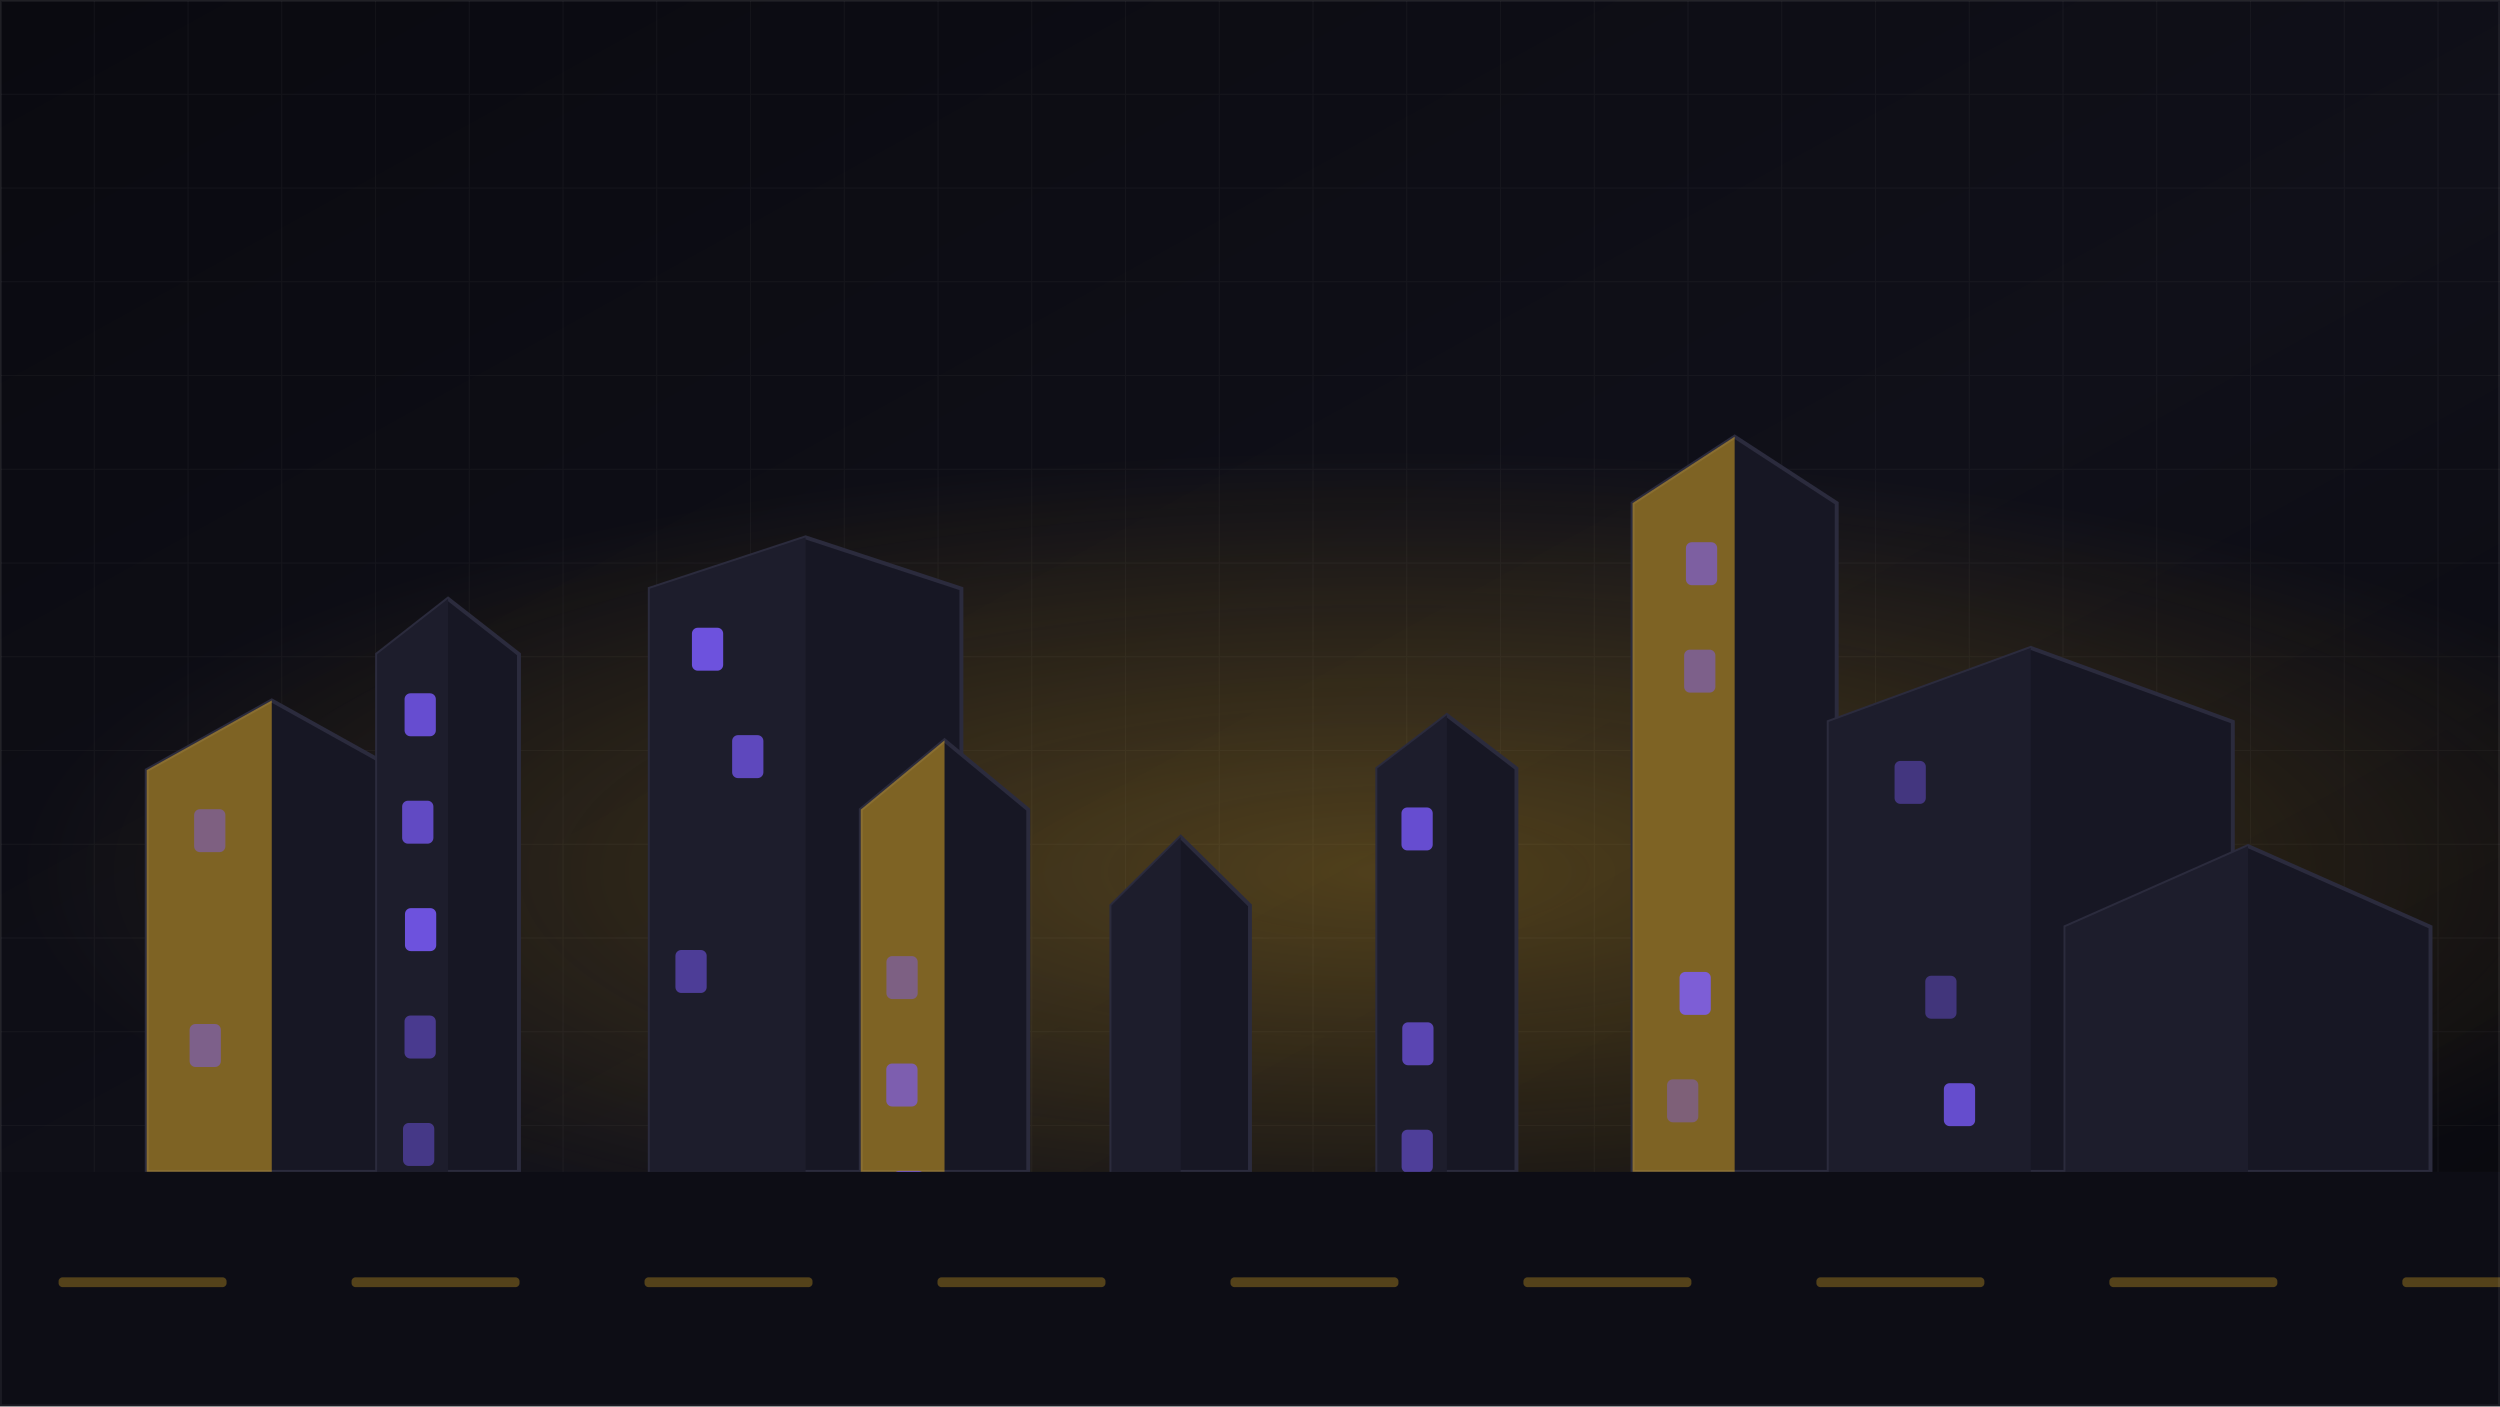
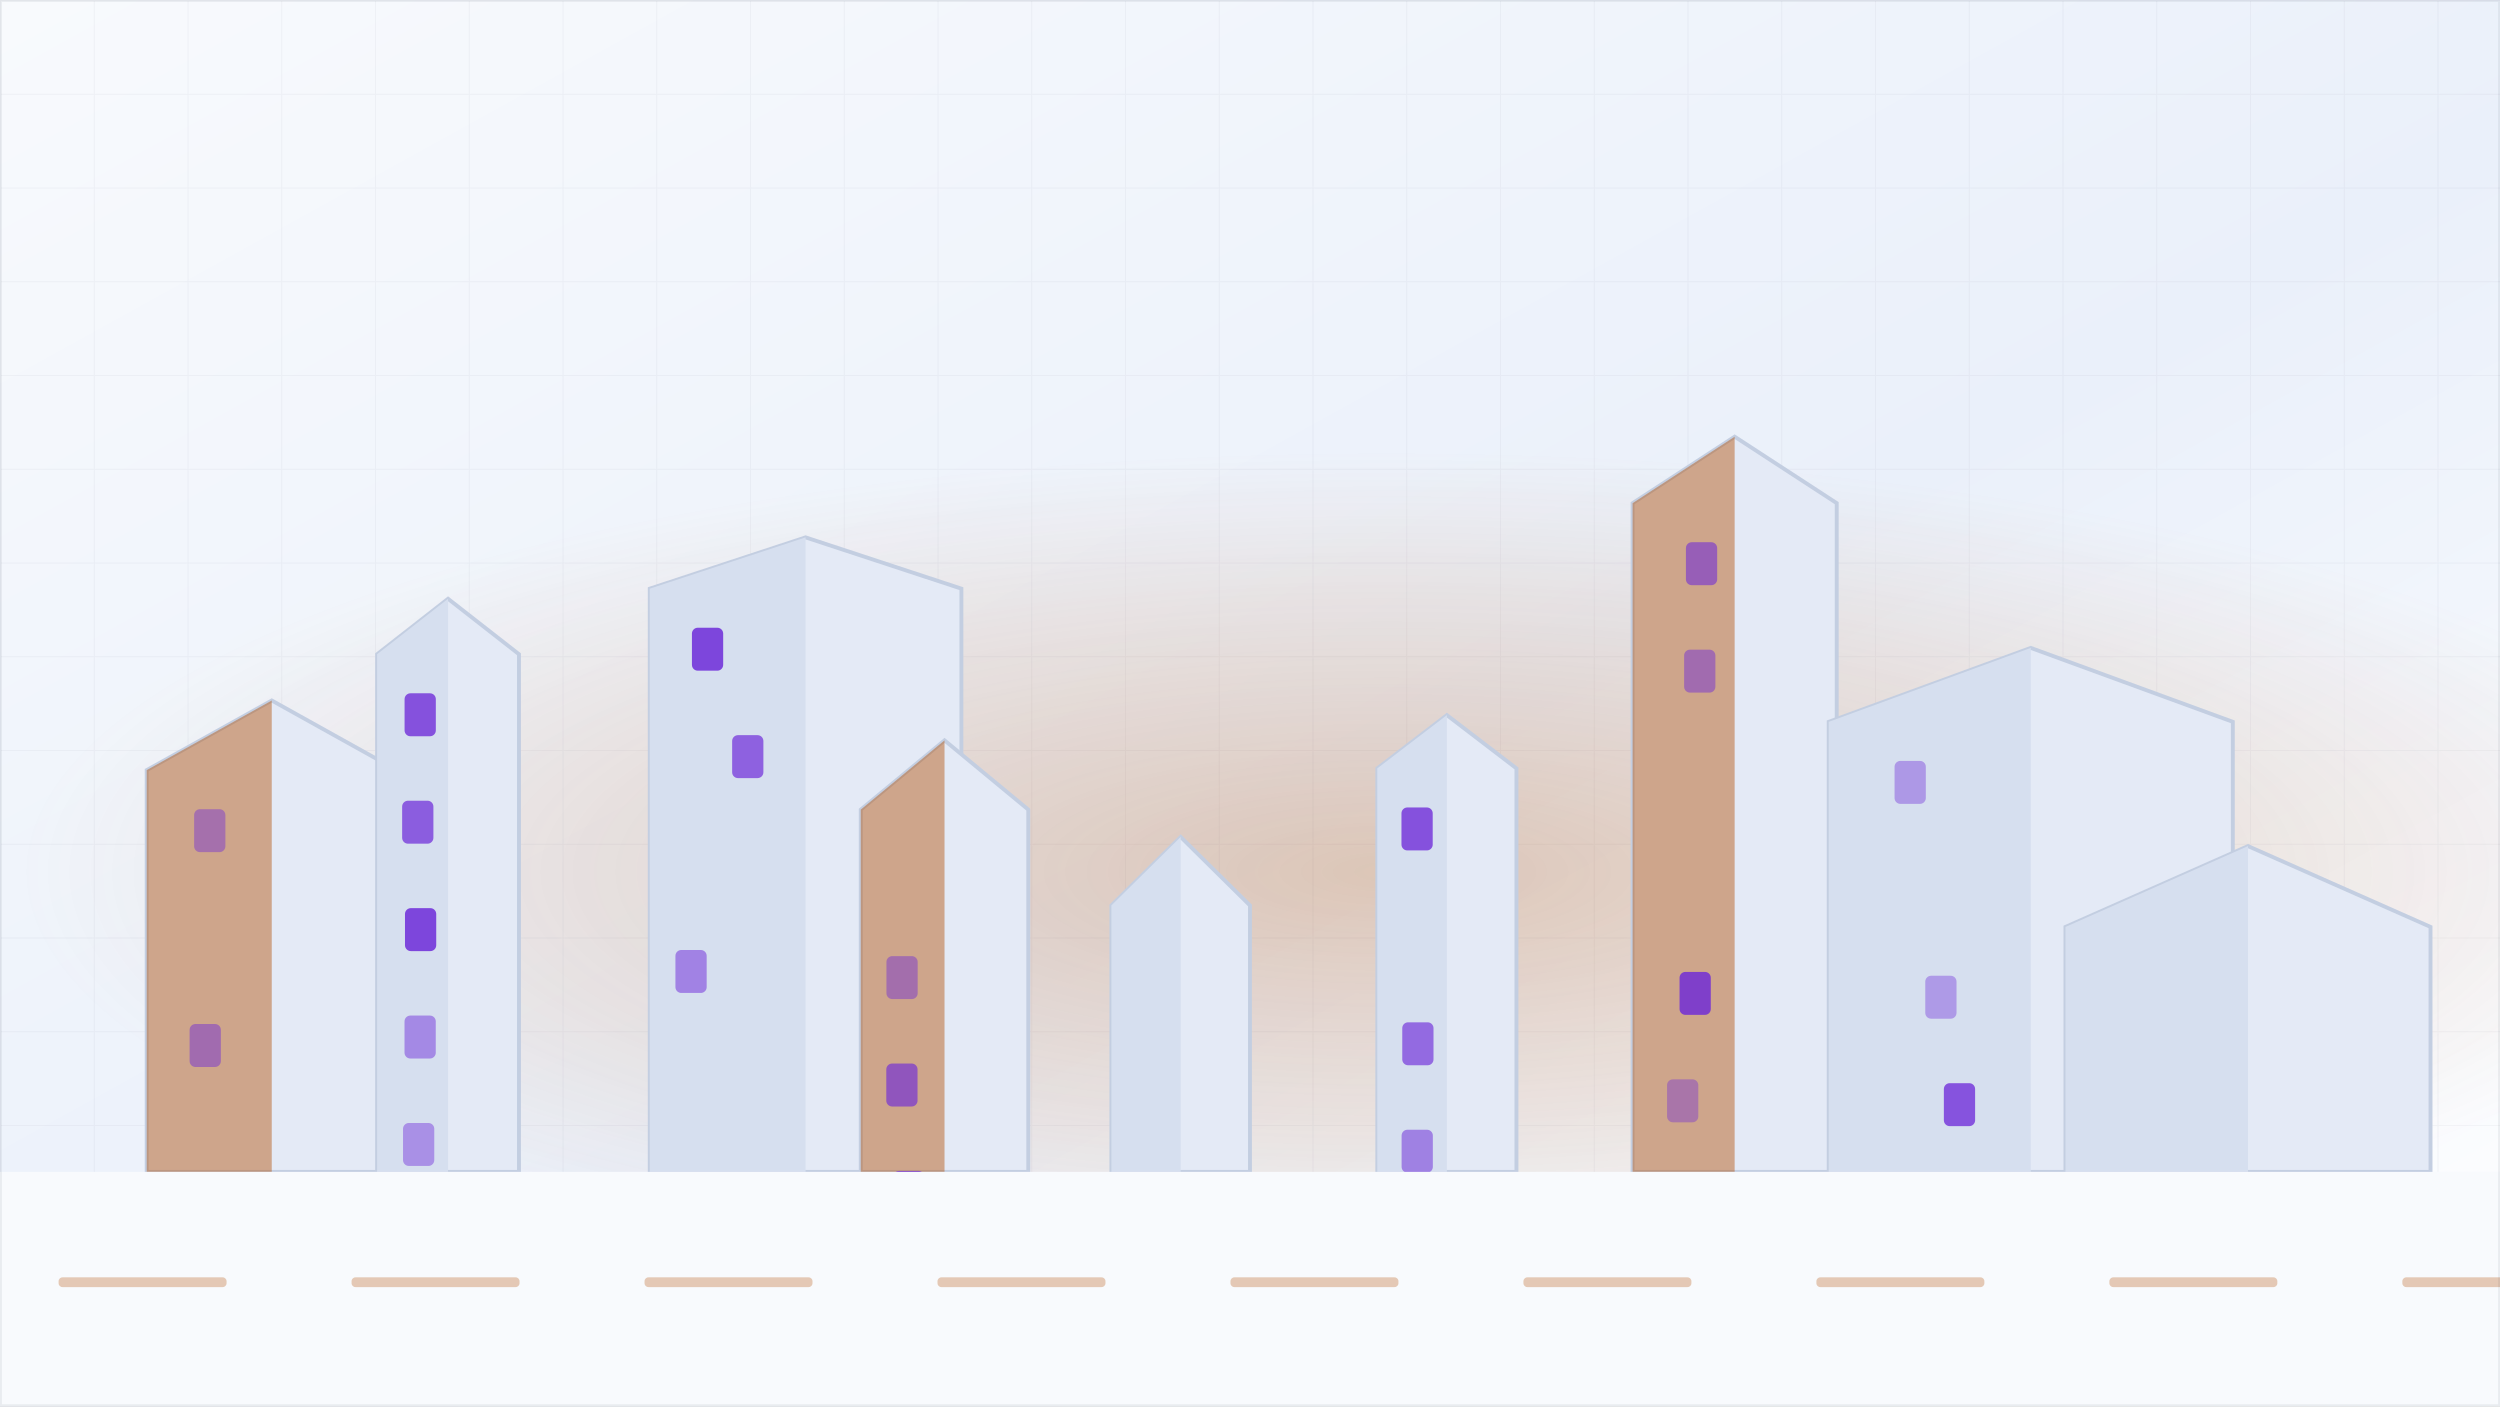
<svg xmlns="http://www.w3.org/2000/svg" viewBox="0 0 1280 720" width="1280" height="720" role="img" aria-label="modular-build-kit">
  <defs>
    <linearGradient id="bg" x1="0" y1="0" x2="1" y2="1">
-       <stop offset="0%" stop-color="#0a0a10" />
-       <stop offset="55%" stop-color="#101019" />
-       <stop offset="100%" stop-color="#08080d" />
+       <stop offset="0%" stop-color="#f8fafd" />
+       <stop offset="55%" stop-color="#eaf0fa" />
+       <stop offset="100%" stop-color="#ffffff" />
    </linearGradient>
    <linearGradient id="accent" x1="0" y1="0" x2="1" y2="1">
-       <stop offset="0%" stop-color="#FBBF24" />
-       <stop offset="100%" stop-color="#7C5CFF" />
+       <stop offset="0%" stop-color="#b45309" />
+       <stop offset="100%" stop-color="#6d28d9" />
    </linearGradient>
    <radialGradient id="glow">
-       <stop offset="0%" stop-color="#FBBF24" stop-opacity="0.5" />
-       <stop offset="100%" stop-color="#FBBF24" stop-opacity="0" />
+       <stop offset="0%" stop-color="#b45309" stop-opacity="0.5" />
+       <stop offset="100%" stop-color="#b45309" stop-opacity="0" />
    </radialGradient>
    <pattern id="grid" width="48" height="48" patternUnits="userSpaceOnUse">
-       <path d="M48 0H0V48" fill="none" stroke="#ffffff" stroke-opacity="0.035" stroke-width="1" />
+       <path d="M48 0H0V48" fill="none" stroke="#0b1b31" stroke-opacity="0.035" stroke-width="1" />
    </pattern>
  </defs>
  <rect width="1280" height="720" fill="url(#bg)" />
  <rect width="1280" height="720" fill="url(#grid)" />
  <ellipse cx="710.341" cy="446.4" rx="704" ry="216" fill="url(#glow)" opacity="0.55" />
  <g>
-     <path d="M75.115 394.297 L139.139 358.651 L203.162 394.297 L203.162 600 L75.115 600 Z" fill="#171724" stroke="#2b2b3d" stroke-width="2" />
-     <path d="M75.115 394.297 L139.139 358.651 L139.139 600 L75.115 600 Z" fill="#FBBF24" opacity="0.45" />
-     <rect x="99.393" y="414.297" width="16" height="22" rx="3" fill="#7C5CFF" opacity="0.424" />
-     <rect x="97.078" y="524.297" width="16" height="22" rx="3" fill="#7C5CFF" opacity="0.466" />
+     <path d="M75.115 394.297 L139.139 358.651 L203.162 394.297 L203.162 600 L75.115 600 Z" fill="#e4eaf6" stroke="#c3cee1" stroke-width="2" />
+     <path d="M75.115 394.297 L139.139 358.651 L139.139 600 L75.115 600 Z" fill="#b45309" opacity="0.45" />
+     <rect x="99.393" y="414.297" width="16" height="22" rx="3" fill="#6d28d9" opacity="0.424" />
+     <rect x="97.078" y="524.297" width="16" height="22" rx="3" fill="#6d28d9" opacity="0.466" />
  </g>
  <g>
-     <path d="M193.086 334.966 L229.4 306.583 L265.715 334.966 L265.715 600 L193.086 600 Z" fill="#171724" stroke="#2b2b3d" stroke-width="2" />
-     <path d="M193.086 334.966 L229.4 306.583 L229.4 600 L193.086 600 Z" fill="#1d1d2c" opacity="1" />
-     <rect x="207.142" y="354.966" width="16" height="22" rx="3" fill="#7C5CFF" opacity="0.775" />
-     <rect x="205.899" y="409.966" width="16" height="22" rx="3" fill="#7C5CFF" opacity="0.713" />
-     <rect x="207.348" y="464.966" width="16" height="22" rx="3" fill="#7C5CFF" opacity="0.837" />
-     <rect x="207.113" y="519.966" width="16" height="22" rx="3" fill="#7C5CFF" opacity="0.471" />
-     <rect x="206.349" y="574.966" width="16" height="22" rx="3" fill="#7C5CFF" opacity="0.433" />
+     <path d="M193.086 334.966 L229.4 306.583 L265.715 334.966 L265.715 600 L193.086 600 Z" fill="#e4eaf6" stroke="#c3cee1" stroke-width="2" />
+     <path d="M193.086 334.966 L229.4 306.583 L229.4 600 L193.086 600 Z" fill="#d6dfef" opacity="1" />
+     <rect x="207.142" y="354.966" width="16" height="22" rx="3" fill="#6d28d9" opacity="0.775" />
+     <rect x="205.899" y="409.966" width="16" height="22" rx="3" fill="#6d28d9" opacity="0.713" />
+     <rect x="207.348" y="464.966" width="16" height="22" rx="3" fill="#6d28d9" opacity="0.837" />
+     <rect x="207.113" y="519.966" width="16" height="22" rx="3" fill="#6d28d9" opacity="0.471" />
+     <rect x="206.349" y="574.966" width="16" height="22" rx="3" fill="#6d28d9" opacity="0.433" />
  </g>
  <g>
-     <path d="M332.675 301.396 L412.456 275.133 L492.237 301.396 L492.237 600 L332.675 600 Z" fill="#171724" stroke="#2b2b3d" stroke-width="2" />
-     <path d="M332.675 301.396 L412.456 275.133 L412.456 600 L332.675 600 Z" fill="#1d1d2c" opacity="1" />
-     <rect x="354.266" y="321.396" width="16" height="22" rx="3" fill="#7C5CFF" opacity="0.838" />
-     <rect x="374.856" y="376.396" width="16" height="22" rx="3" fill="#7C5CFF" opacity="0.687" />
-     <rect x="345.818" y="486.396" width="16" height="22" rx="3" fill="#7C5CFF" opacity="0.506" />
+     <path d="M332.675 301.396 L412.456 275.133 L492.237 301.396 L492.237 600 L332.675 600 Z" fill="#e4eaf6" stroke="#c3cee1" stroke-width="2" />
+     <path d="M332.675 301.396 L412.456 275.133 L412.456 600 L332.675 600 Z" fill="#d6dfef" opacity="1" />
+     <rect x="354.266" y="321.396" width="16" height="22" rx="3" fill="#6d28d9" opacity="0.838" />
+     <rect x="374.856" y="376.396" width="16" height="22" rx="3" fill="#6d28d9" opacity="0.687" />
+     <rect x="345.818" y="486.396" width="16" height="22" rx="3" fill="#6d28d9" opacity="0.506" />
  </g>
  <g>
-     <path d="M440.708 414.528 L483.594 379.063 L526.48 414.528 L526.48 600 L440.708 600 Z" fill="#171724" stroke="#2b2b3d" stroke-width="2" />
-     <path d="M440.708 414.528 L483.594 379.063 L483.594 600 L440.708 600 Z" fill="#FBBF24" opacity="0.45" />
-     <rect x="453.852" y="489.528" width="16" height="22" rx="3" fill="#7C5CFF" opacity="0.434" />
-     <rect x="453.777" y="544.528" width="16" height="22" rx="3" fill="#7C5CFF" opacity="0.634" />
-     <rect x="457.303" y="599.528" width="16" height="22" rx="3" fill="#7C5CFF" opacity="0.732" />
+     <path d="M440.708 414.528 L483.594 379.063 L526.48 414.528 L526.48 600 L440.708 600 Z" fill="#e4eaf6" stroke="#c3cee1" stroke-width="2" />
+     <path d="M440.708 414.528 L483.594 379.063 L483.594 600 L440.708 600 Z" fill="#b45309" opacity="0.45" />
+     <rect x="453.852" y="489.528" width="16" height="22" rx="3" fill="#6d28d9" opacity="0.434" />
+     <rect x="453.777" y="544.528" width="16" height="22" rx="3" fill="#6d28d9" opacity="0.634" />
+     <rect x="457.303" y="599.528" width="16" height="22" rx="3" fill="#6d28d9" opacity="0.732" />
  </g>
  <g>
-     <path d="M569.032 463.582 L604.508 428.526 L639.984 463.582 L639.984 600 L569.032 600 Z" fill="#171724" stroke="#2b2b3d" stroke-width="2" />
-     <path d="M569.032 463.582 L604.508 428.526 L604.508 600 L569.032 600 Z" fill="#1d1d2c" opacity="1" />
+     <path d="M569.032 463.582 L604.508 428.526 L639.984 463.582 L639.984 600 L569.032 600 Z" fill="#e4eaf6" stroke="#c3cee1" stroke-width="2" />
+     <path d="M569.032 463.582 L604.508 428.526 L604.508 600 L569.032 600 Z" fill="#d6dfef" opacity="1" />
  </g>
  <g>
-     <path d="M705.175 393.42 L740.8 366.146 L776.426 393.42 L776.426 600 L705.175 600 Z" fill="#171724" stroke="#2b2b3d" stroke-width="2" />
-     <path d="M705.175 393.42 L740.8 366.146 L740.8 600 L705.175 600 Z" fill="#1d1d2c" opacity="1" />
-     <rect x="717.553" y="413.42" width="16" height="22" rx="3" fill="#7C5CFF" opacity="0.777" />
-     <rect x="717.956" y="523.42" width="16" height="22" rx="3" fill="#7C5CFF" opacity="0.633" />
-     <rect x="717.621" y="578.42" width="16" height="22" rx="3" fill="#7C5CFF" opacity="0.518" />
+     <path d="M705.175 393.42 L740.8 366.146 L776.426 393.42 L776.426 600 L705.175 600 Z" fill="#e4eaf6" stroke="#c3cee1" stroke-width="2" />
+     <path d="M705.175 393.42 L740.8 366.146 L740.8 600 L705.175 600 Z" fill="#d6dfef" opacity="1" />
+     <rect x="717.553" y="413.42" width="16" height="22" rx="3" fill="#6d28d9" opacity="0.777" />
+     <rect x="717.956" y="523.42" width="16" height="22" rx="3" fill="#6d28d9" opacity="0.633" />
+     <rect x="717.621" y="578.42" width="16" height="22" rx="3" fill="#6d28d9" opacity="0.518" />
  </g>
  <g>
-     <path d="M835.886 257.619 L888.145 223.58 L940.403 257.619 L940.403 600 L835.886 600 Z" fill="#171724" stroke="#2b2b3d" stroke-width="2" />
-     <path d="M835.886 257.619 L888.145 223.58 L888.145 600 L835.886 600 Z" fill="#FBBF24" opacity="0.45" />
-     <rect x="863.189" y="277.619" width="16" height="22" rx="3" fill="#7C5CFF" opacity="0.568" />
-     <rect x="862.275" y="332.619" width="16" height="22" rx="3" fill="#7C5CFF" opacity="0.466" />
-     <rect x="859.928" y="497.619" width="16" height="22" rx="3" fill="#7C5CFF" opacity="0.809" />
-     <rect x="853.53" y="552.619" width="16" height="22" rx="3" fill="#7C5CFF" opacity="0.383" />
+     <path d="M835.886 257.619 L888.145 223.58 L940.403 257.619 L940.403 600 L835.886 600 Z" fill="#e4eaf6" stroke="#c3cee1" stroke-width="2" />
+     <path d="M835.886 257.619 L888.145 223.58 L888.145 600 L835.886 600 Z" fill="#b45309" opacity="0.45" />
+     <rect x="863.189" y="277.619" width="16" height="22" rx="3" fill="#6d28d9" opacity="0.568" />
+     <rect x="862.275" y="332.619" width="16" height="22" rx="3" fill="#6d28d9" opacity="0.466" />
+     <rect x="859.928" y="497.619" width="16" height="22" rx="3" fill="#6d28d9" opacity="0.809" />
+     <rect x="853.53" y="552.619" width="16" height="22" rx="3" fill="#6d28d9" opacity="0.383" />
  </g>
  <g>
-     <path d="M936.305 369.583 L1039.754 331.724 L1143.204 369.583 L1143.204 600 L936.305 600 Z" fill="#171724" stroke="#2b2b3d" stroke-width="2" />
-     <path d="M936.305 369.583 L1039.754 331.724 L1039.754 600 L936.305 600 Z" fill="#1d1d2c" opacity="1" />
-     <rect x="970.015" y="389.583" width="16" height="22" rx="3" fill="#7C5CFF" opacity="0.391" />
-     <rect x="985.738" y="499.583" width="16" height="22" rx="3" fill="#7C5CFF" opacity="0.378" />
-     <rect x="995.258" y="554.583" width="16" height="22" rx="3" fill="#7C5CFF" opacity="0.761" />
+     <path d="M936.305 369.583 L1039.754 331.724 L1143.204 369.583 L1143.204 600 L936.305 600 Z" fill="#e4eaf6" stroke="#c3cee1" stroke-width="2" />
+     <path d="M936.305 369.583 L1039.754 331.724 L1039.754 600 L936.305 600 Z" fill="#d6dfef" opacity="1" />
+     <rect x="970.015" y="389.583" width="16" height="22" rx="3" fill="#6d28d9" opacity="0.391" />
+     <rect x="985.738" y="499.583" width="16" height="22" rx="3" fill="#6d28d9" opacity="0.378" />
+     <rect x="995.258" y="554.583" width="16" height="22" rx="3" fill="#6d28d9" opacity="0.761" />
  </g>
  <g>
-     <path d="M1057.518 474.586 L1150.971 433.195 L1244.424 474.586 L1244.424 600 L1057.518 600 Z" fill="#171724" stroke="#2b2b3d" stroke-width="2" />
-     <path d="M1057.518 474.586 L1150.971 433.195 L1150.971 600 L1057.518 600 Z" fill="#1d1d2c" opacity="1" />
-     <rect x="1073.283" y="604.586" width="16" height="22" rx="3" fill="#7C5CFF" opacity="0.394" />
+     <path d="M1057.518 474.586 L1150.971 433.195 L1244.424 474.586 L1244.424 600 L1057.518 600 Z" fill="#e4eaf6" stroke="#c3cee1" stroke-width="2" />
+     <path d="M1057.518 474.586 L1150.971 433.195 L1150.971 600 L1057.518 600 Z" fill="#d6dfef" opacity="1" />
+     <rect x="1073.283" y="604.586" width="16" height="22" rx="3" fill="#6d28d9" opacity="0.394" />
  </g>
-   <path d="M0 600 L1280 600 L1280 720 L0 720 Z" fill="#0d0d15" />
-   <rect x="30" y="654" width="86" height="5" rx="2" fill="#FBBF24" opacity="0.3" />
-   <rect x="180" y="654" width="86" height="5" rx="2" fill="#FBBF24" opacity="0.3" />
-   <rect x="330" y="654" width="86" height="5" rx="2" fill="#FBBF24" opacity="0.3" />
-   <rect x="480" y="654" width="86" height="5" rx="2" fill="#FBBF24" opacity="0.3" />
-   <rect x="630" y="654" width="86" height="5" rx="2" fill="#FBBF24" opacity="0.3" />
-   <rect x="780" y="654" width="86" height="5" rx="2" fill="#FBBF24" opacity="0.3" />
-   <rect x="930" y="654" width="86" height="5" rx="2" fill="#FBBF24" opacity="0.3" />
-   <rect x="1080" y="654" width="86" height="5" rx="2" fill="#FBBF24" opacity="0.3" />
-   <rect x="1230" y="654" width="86" height="5" rx="2" fill="#FBBF24" opacity="0.3" />
-   <rect width="1280" height="720" fill="none" stroke="#ffffff" stroke-opacity="0.06" stroke-width="2" />
+   <path d="M0 600 L1280 600 L1280 720 L0 720 Z" fill="#f8fafd" />
+   <rect x="30" y="654" width="86" height="5" rx="2" fill="#b45309" opacity="0.3" />
+   <rect x="180" y="654" width="86" height="5" rx="2" fill="#b45309" opacity="0.3" />
+   <rect x="330" y="654" width="86" height="5" rx="2" fill="#b45309" opacity="0.3" />
+   <rect x="480" y="654" width="86" height="5" rx="2" fill="#b45309" opacity="0.3" />
+   <rect x="630" y="654" width="86" height="5" rx="2" fill="#b45309" opacity="0.3" />
+   <rect x="780" y="654" width="86" height="5" rx="2" fill="#b45309" opacity="0.3" />
+   <rect x="930" y="654" width="86" height="5" rx="2" fill="#b45309" opacity="0.3" />
+   <rect x="1080" y="654" width="86" height="5" rx="2" fill="#b45309" opacity="0.3" />
+   <rect x="1230" y="654" width="86" height="5" rx="2" fill="#b45309" opacity="0.3" />
+   <rect width="1280" height="720" fill="none" stroke="#0b1b31" stroke-opacity="0.06" stroke-width="2" />
</svg>
